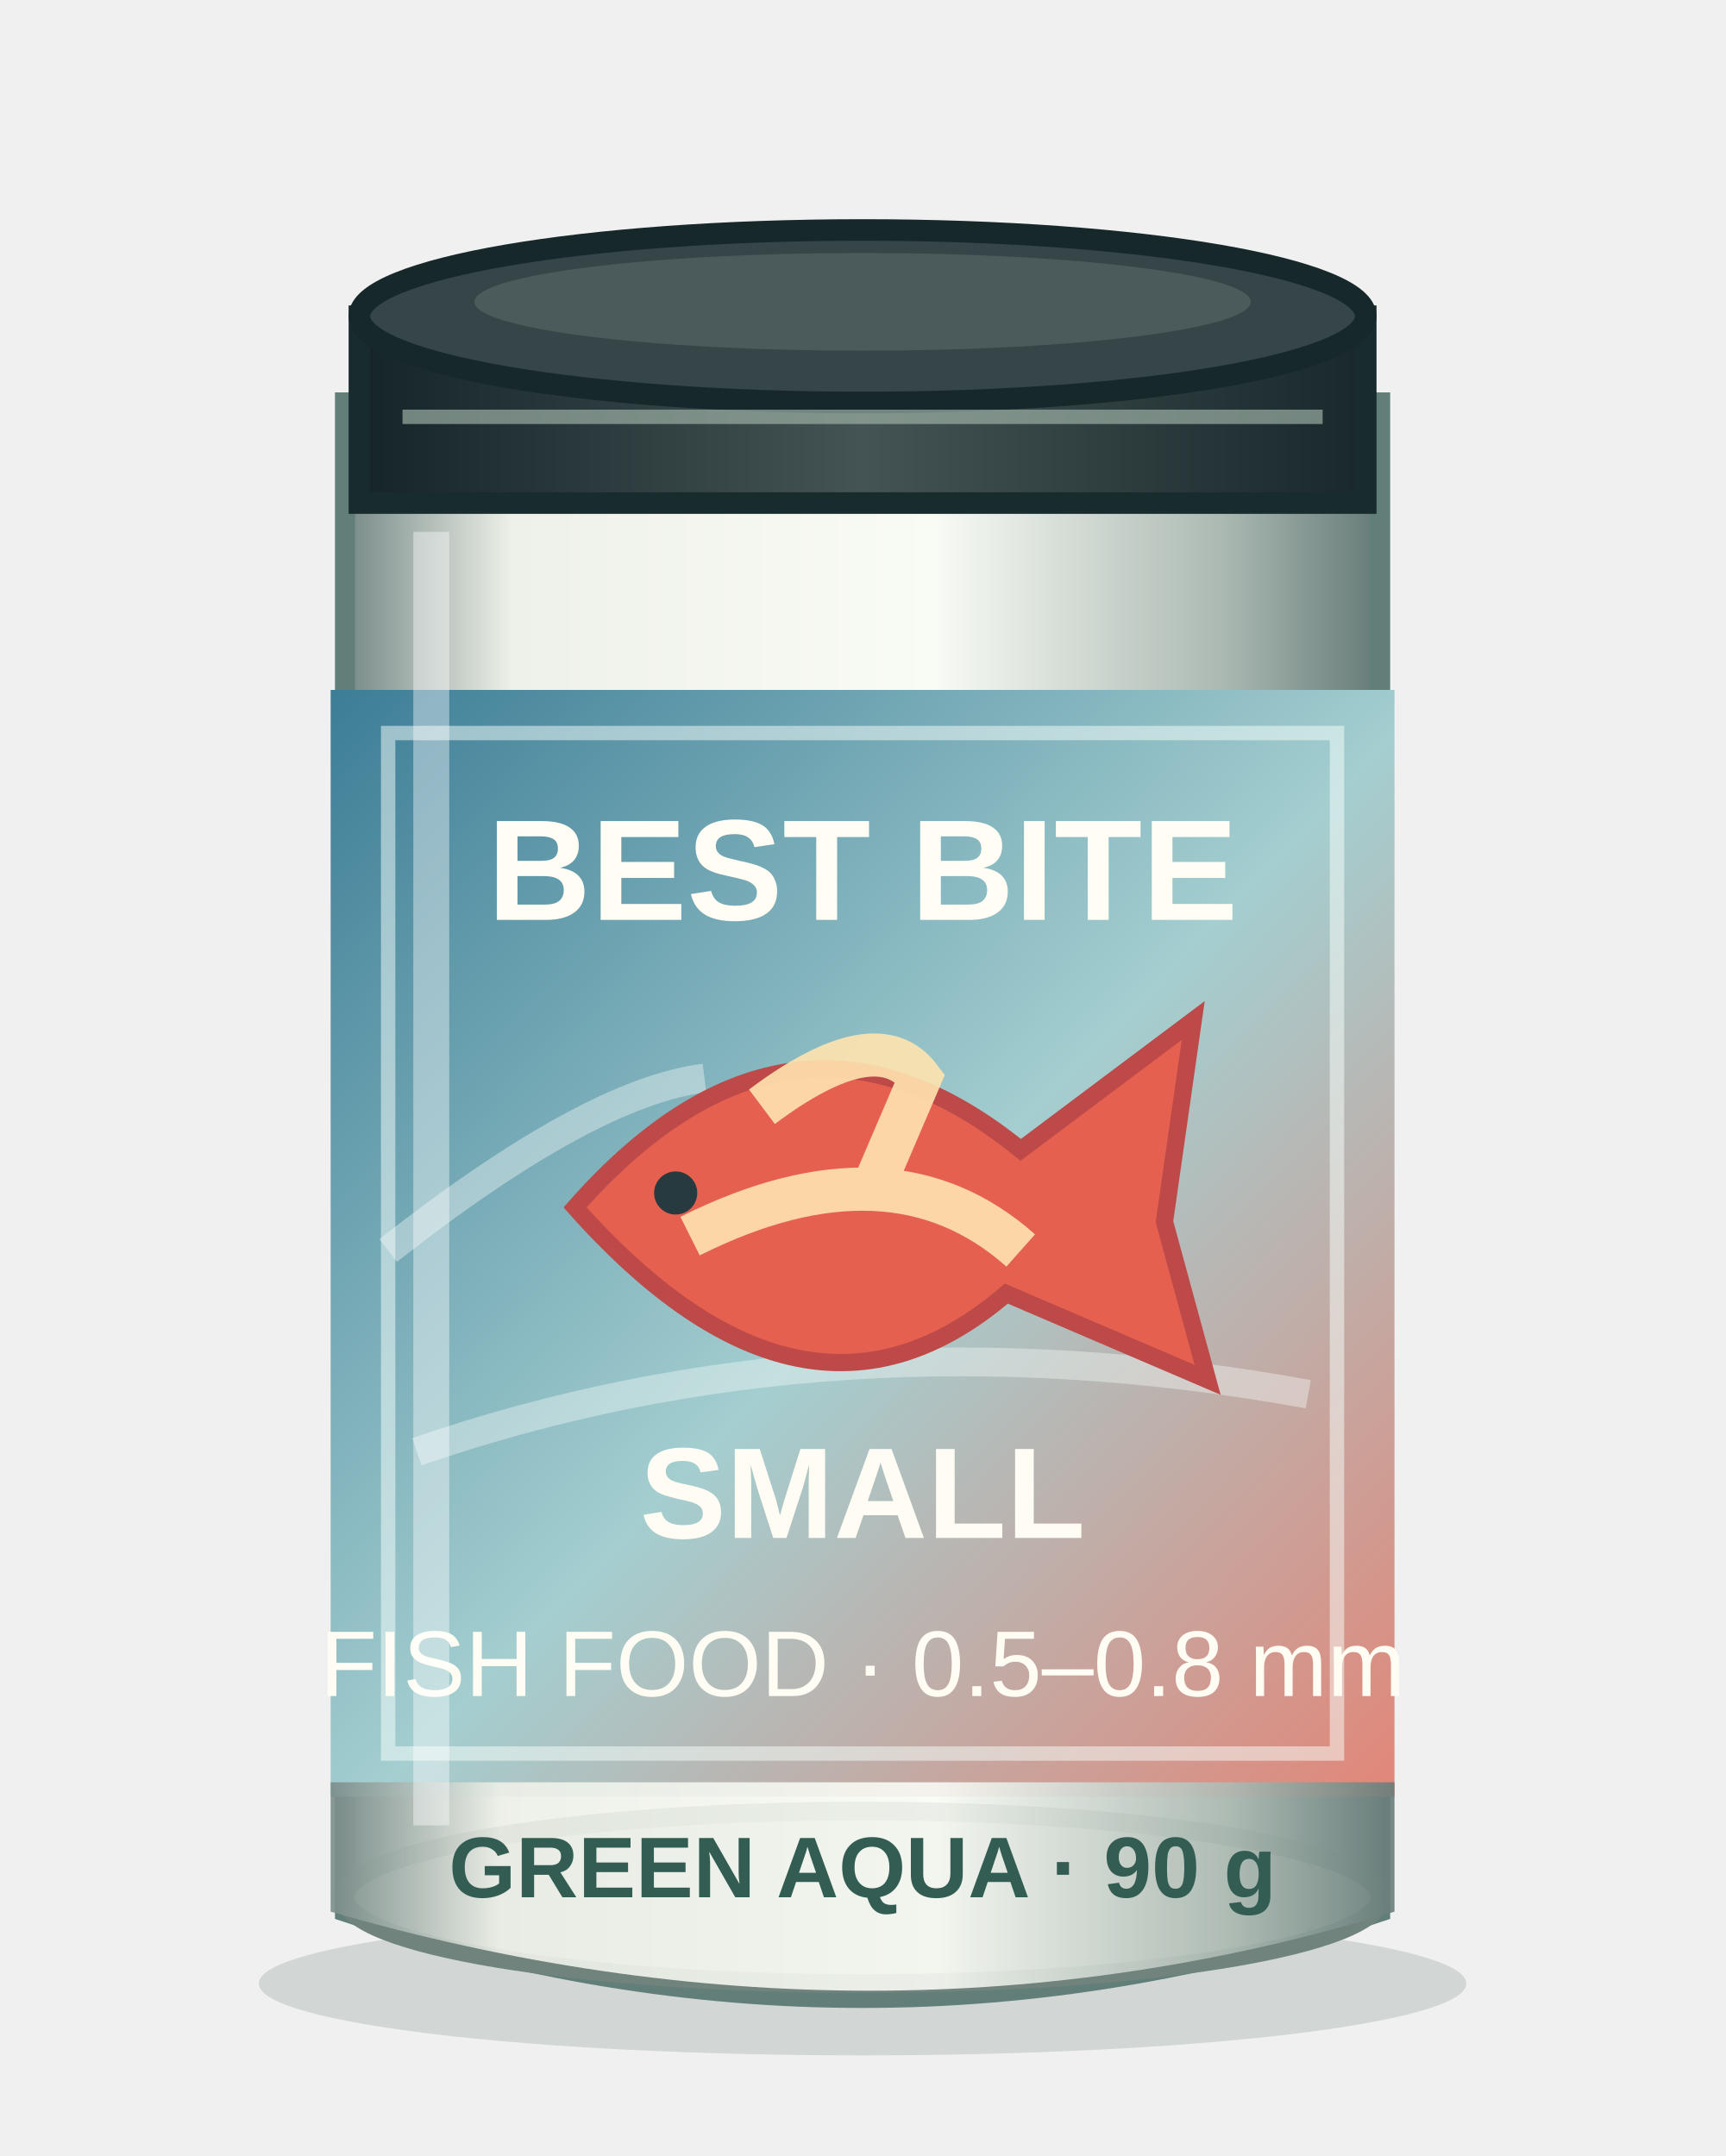
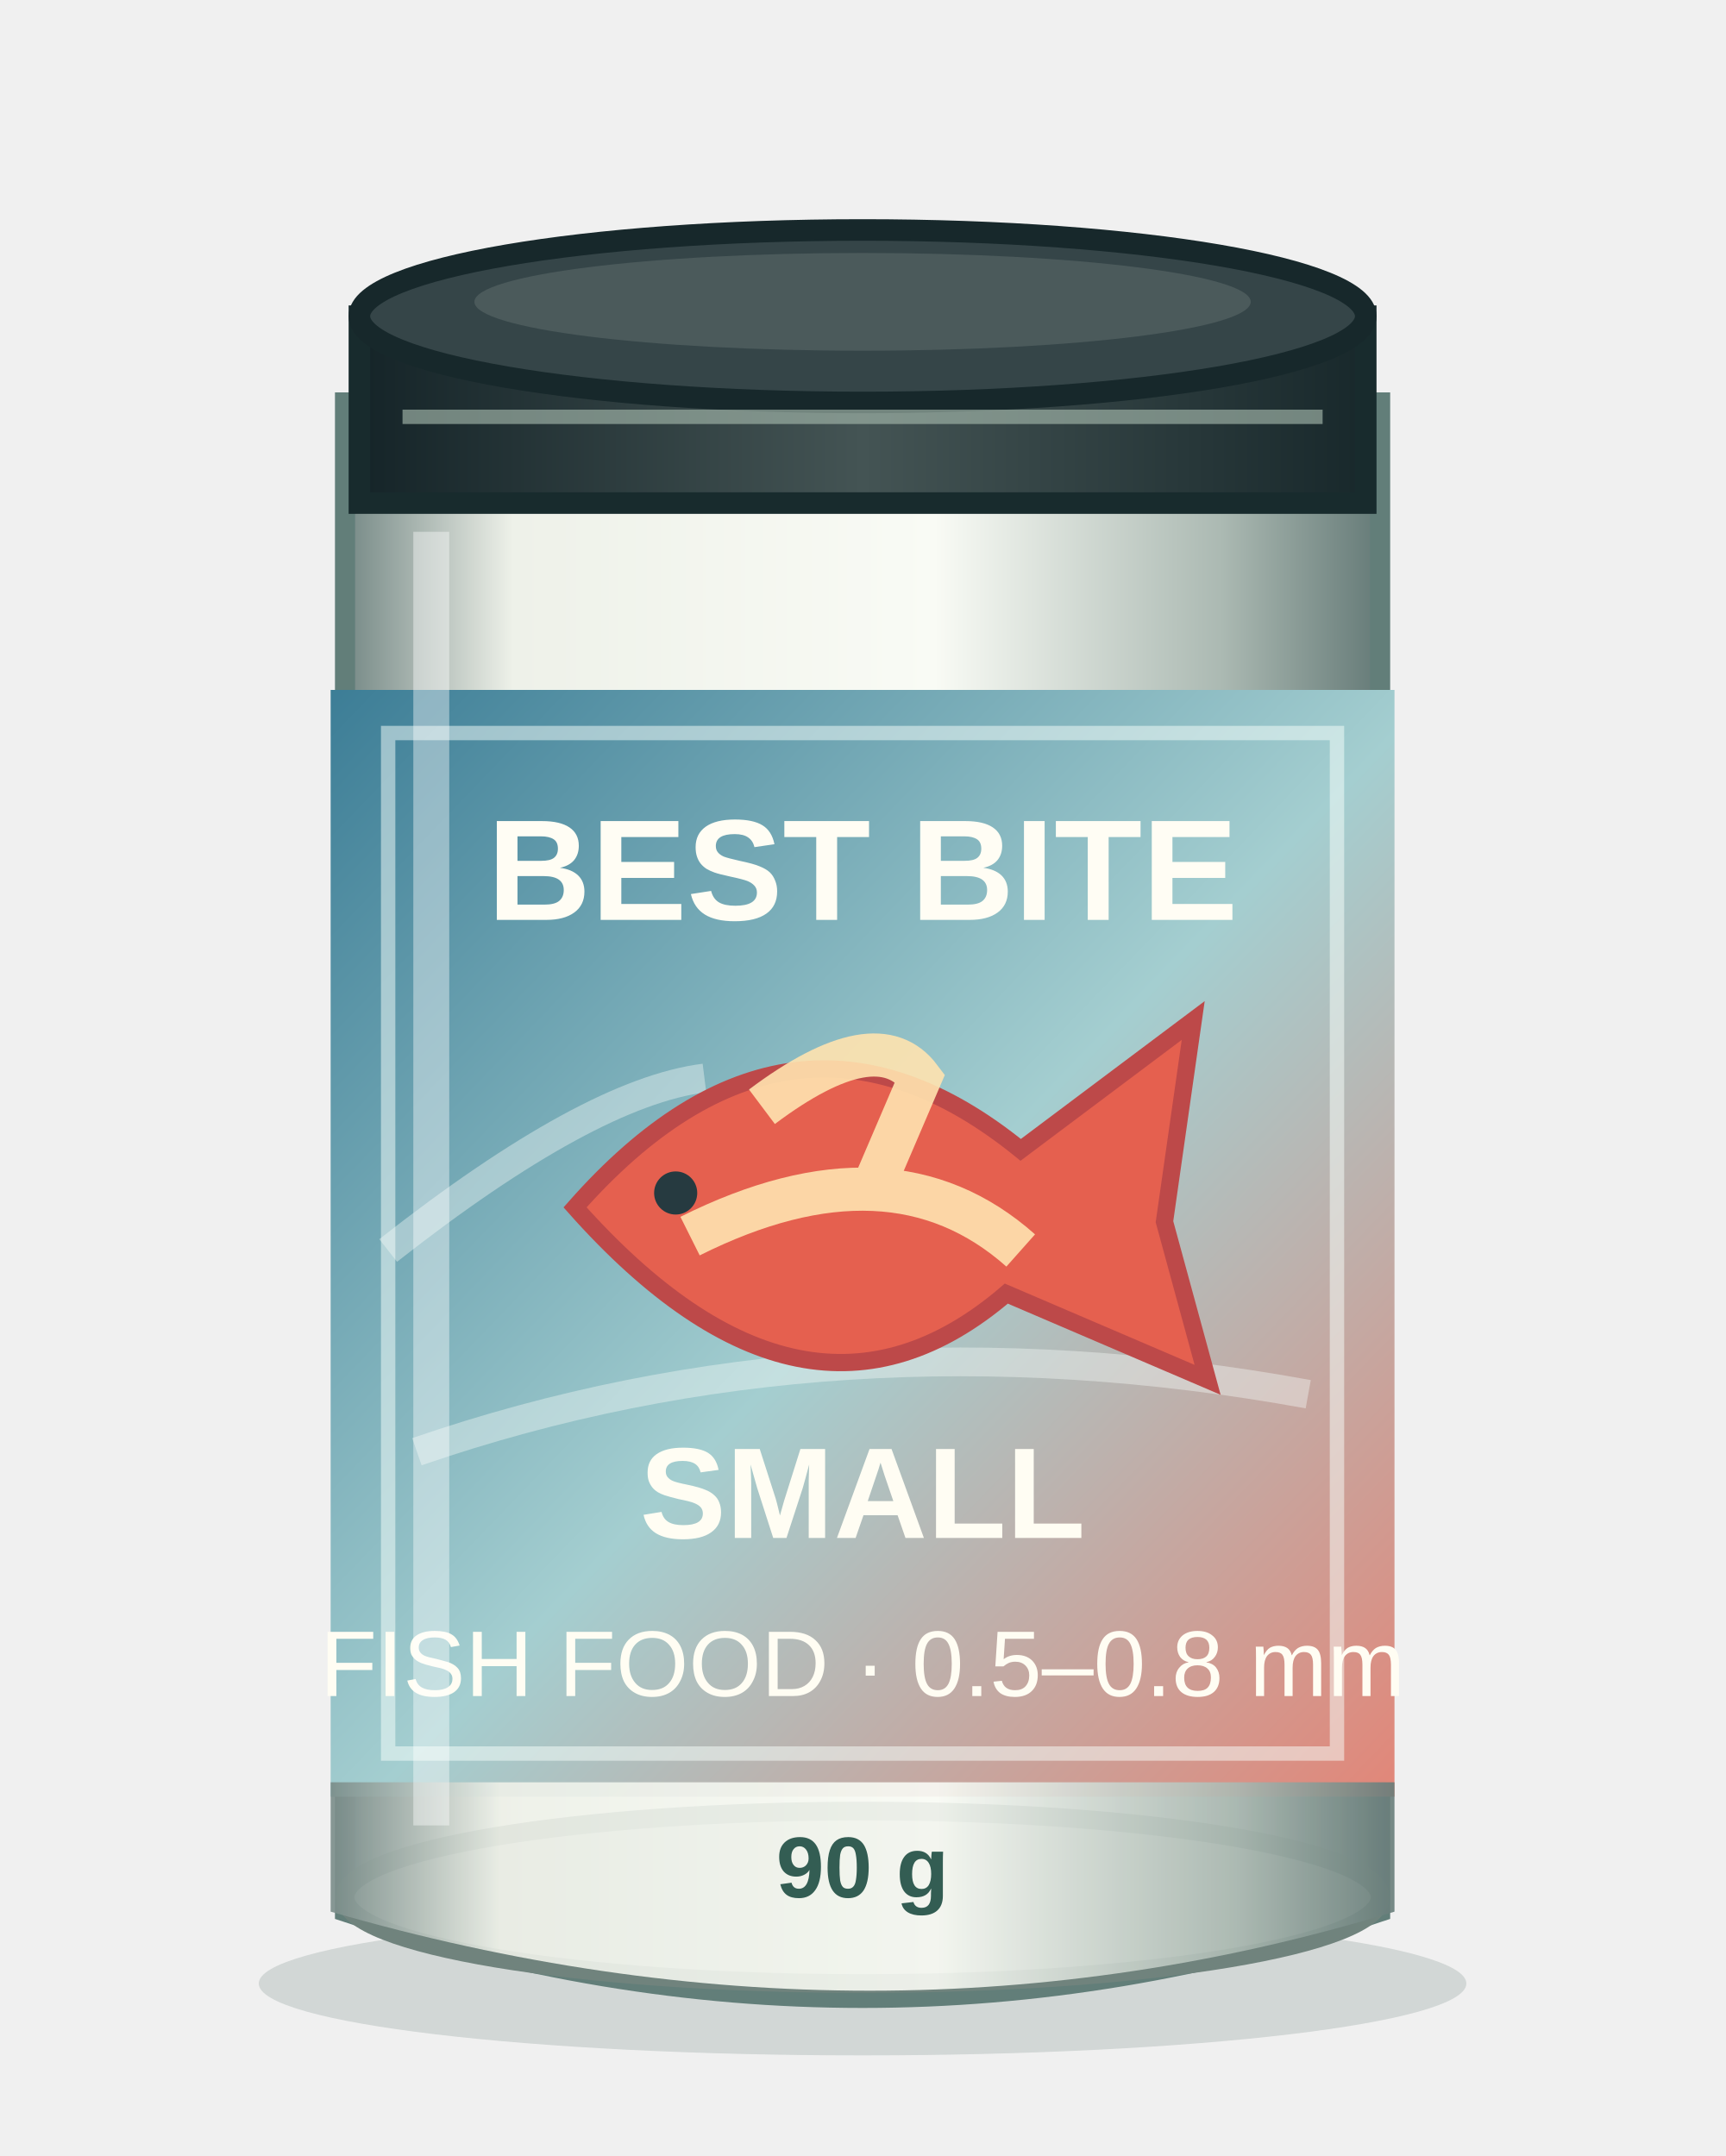
<svg xmlns="http://www.w3.org/2000/svg" viewBox="0 0 120 150" role="img" aria-labelledby="title desc">
  <defs>
    <linearGradient id="tin" x1="0" x2="1">
      <stop stop-color="#788b88" />
      <stop offset=".16" stop-color="#eef1e9" />
      <stop offset=".57" stop-color="#f9fbf5" />
      <stop offset=".85" stop-color="#abb9b2" />
      <stop offset="1" stop-color="#677c79" />
    </linearGradient>
    <linearGradient id="label" x1="0" x2="1" y2="1">
      <stop stop-color="#3c7d96" />
      <stop offset=".52" stop-color="#a4ced0" />
      <stop offset="1" stop-color="#e28678" />
    </linearGradient>
    <linearGradient id="lid" x1="0" x2="1">
      <stop stop-color="#152428" />
      <stop offset=".5" stop-color="#445454" />
      <stop offset="1" stop-color="#18282b" />
    </linearGradient>
  </defs>
  <ellipse cx="60" cy="138" rx="42" ry="5" fill="#47635c" opacity=".18" />
  <path d="M24 28h72v105q-36 12-72 0Z" fill="url(#tin)" stroke="#627e79" stroke-width="1.4" />
  <ellipse cx="60" cy="132" rx="36" ry="6" fill="#b7c3ba" stroke="#70837d" stroke-width="1.3" />
  <path d="M23 48h74v77H23z" fill="url(#label)" />
  <path d="M27 51h66v71H27z" fill="none" stroke="#f7fffb" opacity=".5" />
  <path d="M29 101q29-10 62-4M27 87q14-11 22-12" stroke="#f5fbf7" stroke-width="2" opacity=".4" fill="none" />
  <text x="60" y="64" text-anchor="middle" fill="#fffdf4" font-family="Arial,sans-serif" font-weight="700" font-size="10">BEST BITE</text>
  <path d="M40 84q15-17 31-4l12-9-2 14 3 11-14-6Q56 102 40 84Z" fill="#e5604f" stroke="#bd4949" stroke-width="1.2" />
  <path d="M48 86q14-7 23 1M53 77q8-6 11-2l-3 7" fill="none" stroke="#ffe3af" stroke-width="3" opacity=".9" />
  <circle cx="47" cy="83" r="1.5" fill="#263a40" />
  <text x="60" y="107" text-anchor="middle" fill="#fffdf3" font-family="Arial,sans-serif" font-weight="700" font-size="9">SMALL</text>
  <text x="60" y="118" text-anchor="middle" fill="#fffdf3" font-family="Arial,sans-serif" font-size="6.5">FISH FOOD · 0.5–0.8 mm</text>
  <path d="M23 124h74v9q-36 11-74 0Z" fill="url(#tin)" opacity=".9" />
-   <text x="60" y="132" text-anchor="middle" fill="#335d53" font-family="Arial,sans-serif" font-weight="700" font-size="6">GREEN AQUA · 90 g</text>
+   <text x="60" y="132" text-anchor="middle" fill="#335d53" font-family="Arial,sans-serif" font-weight="700" font-size="6">90 g</text>
  <path d="M25 22h70v13H25z" fill="url(#lid)" stroke="#182b2d" stroke-width="1.5" />
  <ellipse cx="60" cy="22" rx="35" ry="6" fill="#354548" stroke="#17282b" stroke-width="1.5" />
  <ellipse cx="60" cy="21" rx="27" ry="3.4" fill="#5a6868" opacity=".6" />
  <path d="M28 29h64" stroke="#a3b7ab" stroke-opacity=".65" />
  <path d="M30 37v90" stroke="#fff" stroke-width="2.5" opacity=".4" />
</svg>
